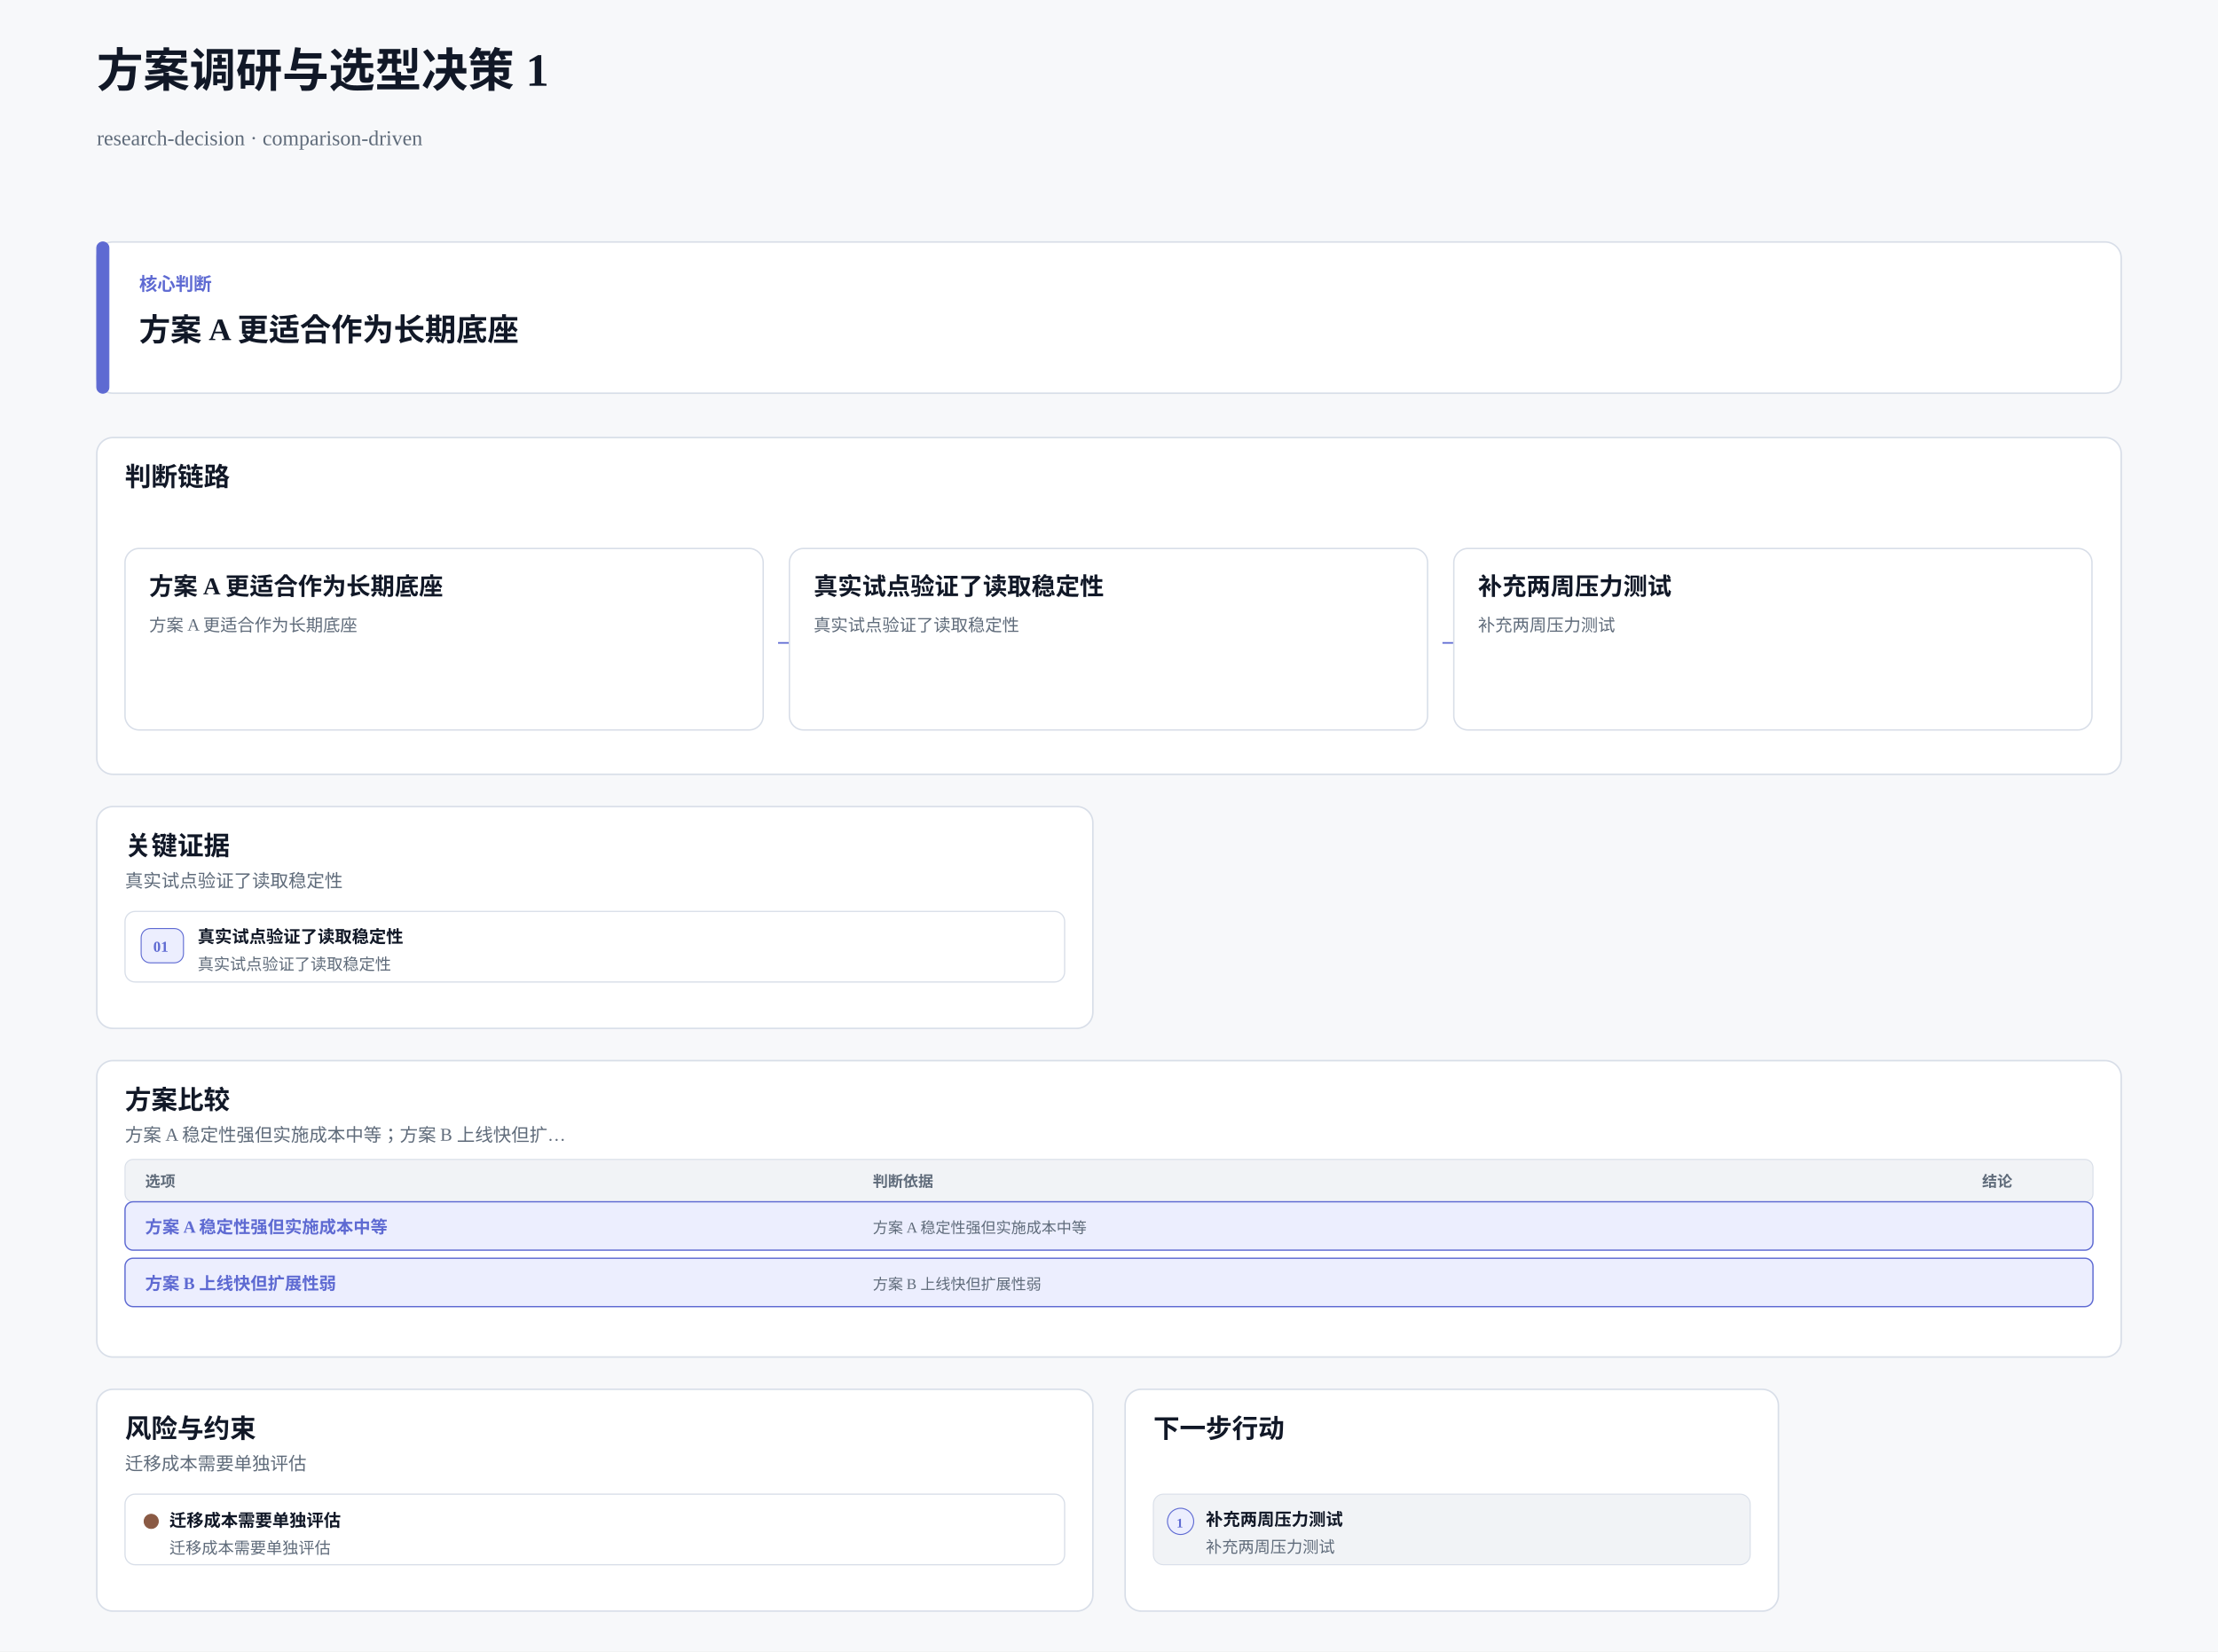
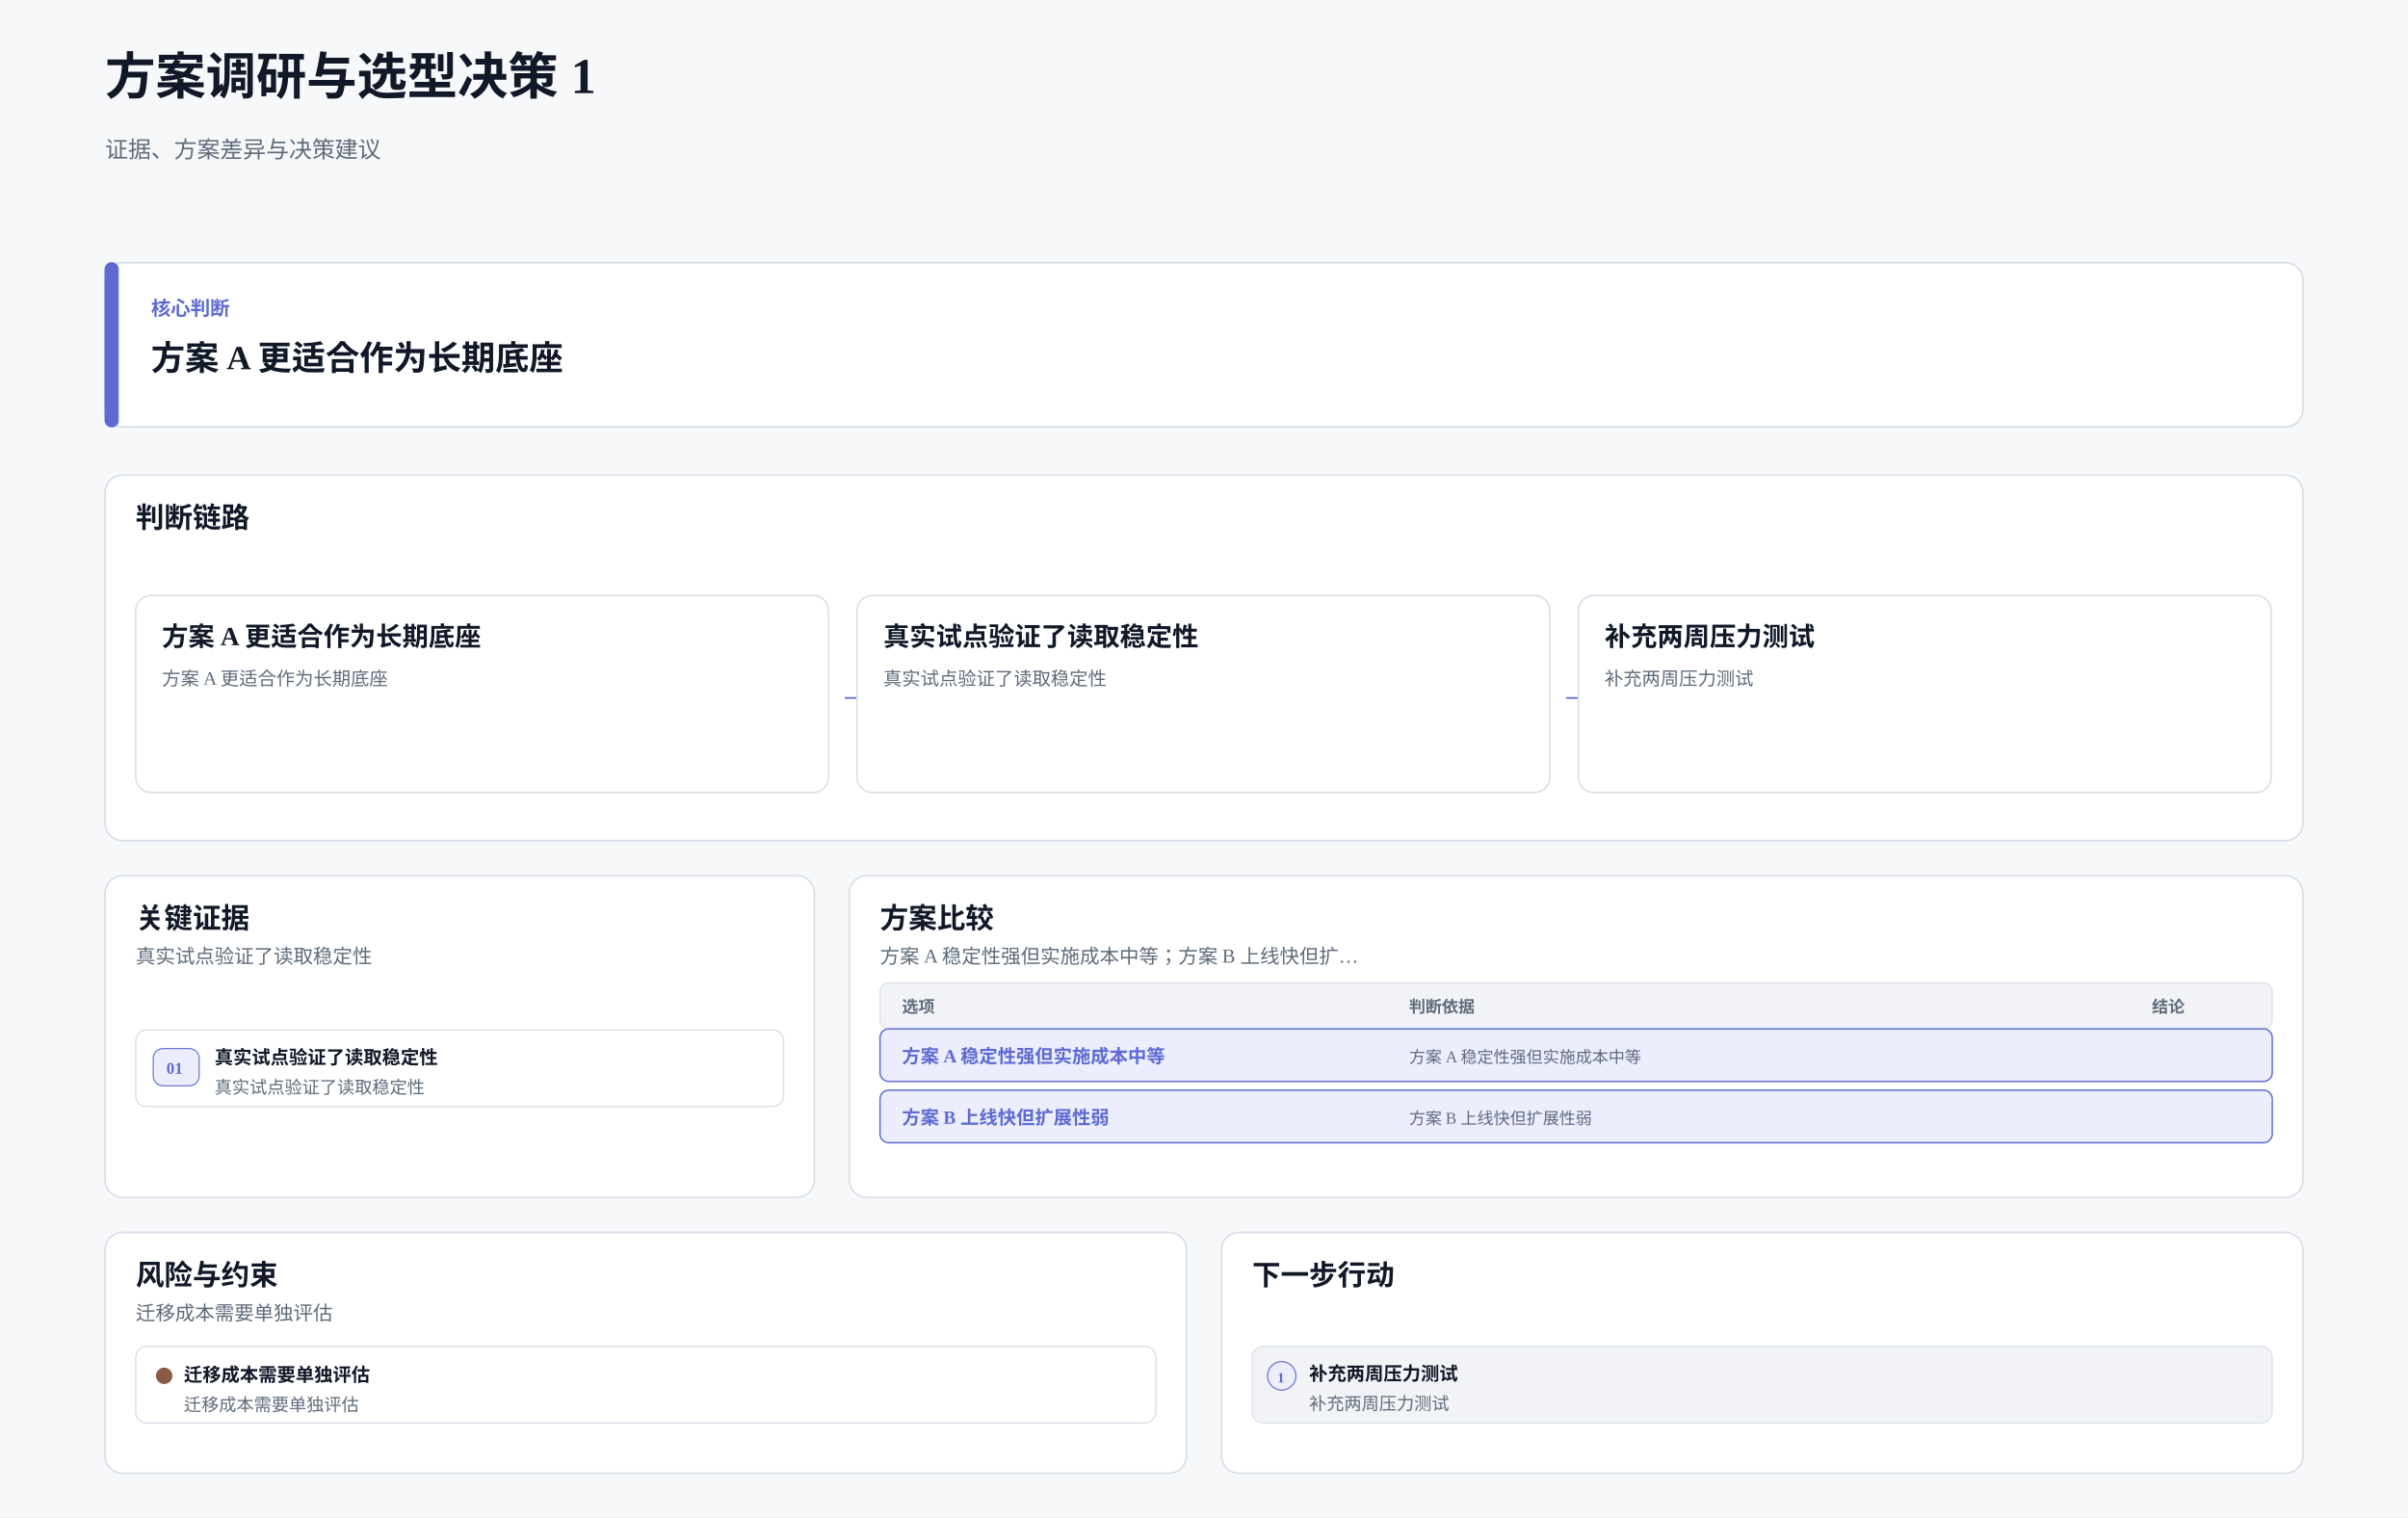
- <svg xmlns="http://www.w3.org/2000/svg" width="2200" height="1638" viewBox="0 0 2200 1638" data-layout-engine="v4" data-expression-mode="narrative-map">
-   <rect x="0" y="0" width="2200" height="1638" rx="0" fill="#F7F8FA" stroke="#F7F8FA" stroke-width="0" />
+ <svg xmlns="http://www.w3.org/2000/svg" width="2200" height="1386" viewBox="0 0 2200 1386" data-layout-engine="v4" data-expression-mode="narrative-map">
+   <rect x="0" y="0" width="2200" height="1386" rx="0" fill="#F7F8FA" stroke="#F7F8FA" stroke-width="0" />
  <g>
    <g data-v43-block="title" data-block-type="title" data-x="96" data-y="40" data-width="2008" data-height="200" data-column="full">
      <text x="96" y="86" font-size="46" fill="#111827" font-weight="700">
        <tspan x="96" dy="0">方案调研与选型决策 1</tspan>
      </text>
      <text x="96" y="144" font-size="21" fill="#5F6B7A" font-weight="500">
-         <tspan x="96" dy="0">research-decision · comparison-driven</tspan>
+         <tspan x="96" dy="0">证据、方案差异与决策建议</tspan>
      </text>
    </g>
    <g data-v43-block="statement" data-block-type="statement" data-x="96" data-y="240" data-width="2008" data-height="150" data-column="full">
      <rect x="96" y="240" width="2008" height="150" rx="16" fill="#FFFFFF" stroke="#D8DEE8" stroke-width="1.5" />
      <rect x="96" y="240" width="12" height="150" rx="6" fill="#5E6AD2" stroke="#5E6AD2" stroke-width="1" />
      <text x="138" y="288" font-size="18" fill="#5E6AD2" font-weight="700">
        <tspan x="138" dy="0">核心判断</tspan>
      </text>
      <text x="138" y="338" font-size="31" fill="#111827" font-weight="700">
        <tspan x="138" dy="0">方案 A 更适合作为长期底座</tspan>
      </text>
    </g>
-     <g data-v43-block="narrative-chain-1" data-block-type="narrative-chain" data-x="96" data-y="434" data-width="2008" data-height="334" data-column="full" data-row="0" data-span="12" data-density="medium" data-preferred-width="2008" data-text-units="72" data-item-count="3" data-item-layout="rows" data-layout-reason="directional-reading">
-       <rect x="96" y="434" width="2008" height="334" rx="16" fill="#FFFFFF" stroke="#D8DEE8" stroke-width="1.5" />
+     <g data-v43-block="narrative-chain-1" data-block-type="narrative-chain" data-x="96" data-y="434" data-width="2008" data-height="334" data-column="full" data-row="0" data-span="12" data-row-alignment="filled" data-offset-span="0" data-density="medium" data-preferred-width="2008" data-text-units="72" data-item-count="3" data-item-layout="rows" data-layout-reason="directional-reading">
+       <rect x="96" y="434" width="2008" height="334" rx="16" fill="#FFFFFF" stroke="#D8DEE8" stroke-width="1.5" data-v4-block-card="true" />
      <text x="124" y="482" font-size="26" fill="#111827" font-weight="700">
        <tspan x="124" dy="0">判断链路</tspan>
      </text>
      <rect x="124" y="544" width="633" height="180" rx="14" fill="#FFFFFF" stroke="#D8DEE8" stroke-width="1.4" />
      <text x="148" y="590" font-size="24" fill="#111827" font-weight="700">
        <tspan x="148" dy="0">方案 A 更适合作为长期底座</tspan>
      </text>
      <text x="148" y="626" font-size="17" fill="#5F6B7A" font-weight="500">
        <tspan x="148" dy="0">方案 A 更适合作为长期底座</tspan>
      </text>
      <text x="764" y="644" font-size="38" fill="#5E6AD2" font-weight="700">
        <tspan x="764" dy="0">→</tspan>
      </text>
      <rect x="783" y="544" width="633" height="180" rx="14" fill="#FFFFFF" stroke="#D8DEE8" stroke-width="1.4" />
      <text x="807" y="590" font-size="24" fill="#111827" font-weight="700">
        <tspan x="807" dy="0">真实试点验证了读取稳定性</tspan>
      </text>
      <text x="807" y="626" font-size="17" fill="#5F6B7A" font-weight="500">
        <tspan x="807" dy="0">真实试点验证了读取稳定性</tspan>
      </text>
      <text x="1423" y="644" font-size="38" fill="#5E6AD2" font-weight="700">
        <tspan x="1423" dy="0">→</tspan>
      </text>
      <rect x="1442" y="544" width="633" height="180" rx="14" fill="#FFFFFF" stroke="#D8DEE8" stroke-width="1.4" />
      <text x="1466" y="590" font-size="24" fill="#111827" font-weight="700">
        <tspan x="1466" dy="0">补充两周压力测试</tspan>
      </text>
      <text x="1466" y="626" font-size="17" fill="#5F6B7A" font-weight="500">
        <tspan x="1466" dy="0">补充两周压力测试</tspan>
      </text>
    </g>
-     <g data-v43-block="evidence-list-2" data-block-type="evidence-list" data-x="96" data-y="800" data-width="988" data-height="220" data-column="left" data-component-variant="evidence-tiles" data-row="1" data-span="6" data-density="medium" data-preferred-width="988" data-text-units="40" data-item-count="1" data-item-layout="rows" data-layout-reason="moderate-parallel-items">
-       <rect x="96" y="800" width="988" height="220" rx="16" fill="#FFFFFF" stroke="#D8DEE8" stroke-width="1.5" />
+     <g data-v43-block="evidence-list-2" data-block-type="evidence-list" data-x="96" data-y="800" data-width="648" data-height="294" data-column="left" data-component-variant="evidence-tiles" data-row="1" data-span="4" data-row-alignment="filled" data-offset-span="0" data-density="medium" data-preferred-width="988" data-text-units="40" data-item-count="1" data-item-layout="rows" data-layout-reason="moderate-parallel-items">
+       <rect x="96" y="800" width="648" height="294" rx="16" fill="#FFFFFF" stroke="#D8DEE8" stroke-width="1.5" data-v4-block-card="true" />
      <text x="124" y="848" font-size="26" fill="#111827" font-weight="700">
        <tspan x="124" dy="0">关键证据</tspan>
      </text>
      <text x="124" y="880" font-size="18" fill="#5F6B7A" font-weight="500">
        <tspan x="124" dy="0">真实试点验证了读取稳定性</tspan>
      </text>
-       <rect x="124" y="904" width="932" height="70" rx="10" fill="#FFFFFF" stroke="#D8DEE8" stroke-width="1.2" data-v4-evidence-item="0" />
-       <rect x="140" y="921" width="42" height="34" rx="9" fill="#ECEEFE" stroke="#5E6AD2" stroke-width="1" />
-       <text x="152" y="944" font-size="15" fill="#5E6AD2" font-weight="700">
+       <rect x="124" y="941" width="592" height="70" rx="10" fill="#FFFFFF" stroke="#D8DEE8" stroke-width="1.2" data-v4-evidence-item="0" />
+       <rect x="140" y="958" width="42" height="34" rx="9" fill="#ECEEFE" stroke="#5E6AD2" stroke-width="1" />
+       <text x="152" y="981" font-size="15" fill="#5E6AD2" font-weight="700">
        <tspan x="152" dy="0">01</tspan>
      </text>
-       <text x="196" y="935" font-size="17" fill="#111827" font-weight="700">
+       <text x="196" y="972" font-size="17" fill="#111827" font-weight="700">
        <tspan x="196" dy="0">真实试点验证了读取稳定性</tspan>
      </text>
-       <text x="196" y="962" font-size="16" fill="#5F6B7A" font-weight="500">
+       <text x="196" y="999" font-size="16" fill="#5F6B7A" font-weight="500">
        <tspan x="196" dy="0">真实试点验证了读取稳定性</tspan>
      </text>
    </g>
-     <g data-v43-block="decision-matrix-3" data-block-type="decision-matrix" data-x="96" data-y="1052" data-width="2008" data-height="294" data-column="full" data-row="2" data-span="12" data-density="dense" data-preferred-width="2008" data-text-units="90" data-item-count="2" data-item-layout="rows" data-layout-reason="tabular-comparison">
-       <rect x="96" y="1052" width="2008" height="294" rx="16" fill="#FFFFFF" stroke="#D8DEE8" stroke-width="1.5" />
-       <text x="124" y="1100" font-size="26" fill="#111827" font-weight="700">
-         <tspan x="124" dy="0">方案比较</tspan>
+     <g data-v43-block="decision-matrix-3" data-block-type="decision-matrix" data-x="776" data-y="800" data-width="1328" data-height="294" data-column="right" data-row="1" data-span="8" data-row-alignment="filled" data-offset-span="0" data-density="dense" data-preferred-width="2008" data-text-units="90" data-item-count="2" data-item-layout="rows" data-layout-reason="tabular-comparison">
+       <rect x="776" y="800" width="1328" height="294" rx="16" fill="#FFFFFF" stroke="#D8DEE8" stroke-width="1.5" data-v4-block-card="true" />
+       <text x="804" y="848" font-size="26" fill="#111827" font-weight="700">
+         <tspan x="804" dy="0">方案比较</tspan>
      </text>
-       <text x="124" y="1132" font-size="18" fill="#5F6B7A" font-weight="500">
-         <tspan x="124" dy="0">方案 A 稳定性强但实施成本中等；方案 B 上线快但扩…</tspan>
+       <text x="804" y="880" font-size="18" fill="#5F6B7A" font-weight="500">
+         <tspan x="804" dy="0">方案 A 稳定性强但实施成本中等；方案 B 上线快但扩…</tspan>
      </text>
-       <rect x="124" y="1150" width="1952" height="42" rx="8" fill="#F1F3F6" stroke="#D8DEE8" stroke-width="1" />
-       <text x="144" y="1177" font-size="15" fill="#5F6B7A" font-weight="700">
-         <tspan x="144" dy="0">选项</tspan>
+       <rect x="804" y="898" width="1272" height="42" rx="8" fill="#F1F3F6" stroke="#D8DEE8" stroke-width="1" />
+       <text x="824" y="925" font-size="15" fill="#5F6B7A" font-weight="700">
+         <tspan x="824" dy="0">选项</tspan>
      </text>
-       <text x="865.76" y="1177" font-size="15" fill="#5F6B7A" font-weight="700">
-         <tspan x="865.76" dy="0">判断依据</tspan>
+       <text x="1287.36" y="925" font-size="15" fill="#5F6B7A" font-weight="700">
+         <tspan x="1287.36" dy="0">判断依据</tspan>
      </text>
-       <text x="1966" y="1177" font-size="15" fill="#5F6B7A" font-weight="700">
+       <text x="1966" y="925" font-size="15" fill="#5F6B7A" font-weight="700">
        <tspan x="1966" dy="0">结论</tspan>
      </text>
-       <rect x="124" y="1192" width="1952" height="48" rx="8" fill="#ECEEFE" stroke="#5E6AD2" stroke-width="1.3" />
-       <text x="144" y="1223" font-size="17" fill="#5E6AD2" font-weight="700">
-         <tspan x="144" dy="0">方案 A 稳定性强但实施成本中等</tspan>
+       <rect x="804" y="940" width="1272" height="48" rx="8" fill="#ECEEFE" stroke="#5E6AD2" stroke-width="1.3" />
+       <text x="824" y="971" font-size="17" fill="#5E6AD2" font-weight="700">
+         <tspan x="824" dy="0">方案 A 稳定性强但实施成本中等</tspan>
      </text>
-       <text x="865.76" y="1223" font-size="15" fill="#5F6B7A" font-weight="500">
-         <tspan x="865.76" dy="0">方案 A 稳定性强但实施成本中等</tspan>
+       <text x="1287.36" y="971" font-size="15" fill="#5F6B7A" font-weight="500">
+         <tspan x="1287.36" dy="0">方案 A 稳定性强但实施成本中等</tspan>
      </text>
-       <rect x="124" y="1248" width="1952" height="48" rx="8" fill="#ECEEFE" stroke="#5E6AD2" stroke-width="1.3" />
-       <text x="144" y="1279" font-size="17" fill="#5E6AD2" font-weight="700">
-         <tspan x="144" dy="0">方案 B 上线快但扩展性弱</tspan>
+       <rect x="804" y="996" width="1272" height="48" rx="8" fill="#ECEEFE" stroke="#5E6AD2" stroke-width="1.3" />
+       <text x="824" y="1027" font-size="17" fill="#5E6AD2" font-weight="700">
+         <tspan x="824" dy="0">方案 B 上线快但扩展性弱</tspan>
      </text>
-       <text x="865.76" y="1279" font-size="15" fill="#5F6B7A" font-weight="500">
-         <tspan x="865.76" dy="0">方案 B 上线快但扩展性弱</tspan>
+       <text x="1287.36" y="1027" font-size="15" fill="#5F6B7A" font-weight="500">
+         <tspan x="1287.36" dy="0">方案 B 上线快但扩展性弱</tspan>
      </text>
    </g>
-     <g data-v43-block="risk-list-4" data-block-type="risk-list" data-x="96" data-y="1378" data-width="988" data-height="220" data-column="left" data-component-variant="risk-cluster" data-row="3" data-span="6" data-density="medium" data-preferred-width="988" data-text-units="35" data-item-count="1" data-item-layout="rows" data-layout-reason="moderate-parallel-items">
-       <rect x="96" y="1378" width="988" height="220" rx="16" fill="#FFFFFF" stroke="#D8DEE8" stroke-width="1.5" />
-       <text x="124" y="1426" font-size="26" fill="#111827" font-weight="700">
+     <g data-v43-block="risk-list-4" data-block-type="risk-list" data-x="96" data-y="1126" data-width="988" data-height="220" data-column="left" data-component-variant="risk-cluster" data-row="2" data-span="6" data-row-alignment="filled" data-offset-span="0" data-density="medium" data-preferred-width="988" data-text-units="35" data-item-count="1" data-item-layout="rows" data-layout-reason="moderate-parallel-items">
+       <rect x="96" y="1126" width="988" height="220" rx="16" fill="#FFFFFF" stroke="#D8DEE8" stroke-width="1.5" data-v4-block-card="true" />
+       <text x="124" y="1174" font-size="26" fill="#111827" font-weight="700">
        <tspan x="124" dy="0">风险与约束</tspan>
      </text>
-       <text x="124" y="1458" font-size="18" fill="#5F6B7A" font-weight="500">
+       <text x="124" y="1206" font-size="18" fill="#5F6B7A" font-weight="500">
        <tspan x="124" dy="0">迁移成本需要单独评估</tspan>
      </text>
-       <rect x="124" y="1482" width="932" height="70" rx="10" fill="#FFFFFF" stroke="#D8DEE8" stroke-width="1.2" data-v4-risk-item="0" />
-       <circle cx="150" cy="1509" r="7" fill="#8A5A44" stroke="#8A5A44" stroke-width="1" />
-       <text x="168" y="1514" font-size="17" fill="#111827" font-weight="700">
+       <rect x="124" y="1230" width="932" height="70" rx="10" fill="#FFFFFF" stroke="#D8DEE8" stroke-width="1.2" data-v4-risk-item="0" />
+       <circle cx="150" cy="1257" r="7" fill="#8A5A44" stroke="#8A5A44" stroke-width="1" />
+       <text x="168" y="1262" font-size="17" fill="#111827" font-weight="700">
        <tspan x="168" dy="0">迁移成本需要单独评估</tspan>
      </text>
-       <text x="168" y="1541" font-size="16" fill="#5F6B7A" font-weight="500">
+       <text x="168" y="1289" font-size="16" fill="#5F6B7A" font-weight="500">
        <tspan x="168" dy="0">迁移成本需要单独评估</tspan>
      </text>
    </g>
-     <g data-v43-block="action-list-5" data-block-type="action-list" data-x="1116" data-y="1378" data-width="648" data-height="220" data-column="grid" data-component-variant="action-checklist" data-row="3" data-span="4" data-density="sparse" data-preferred-width="648" data-text-units="21" data-item-count="1" data-item-layout="rows" data-layout-reason="few-short-parallel-items">
-       <rect x="1116" y="1378" width="648" height="220" rx="16" fill="#FFFFFF" stroke="#D8DEE8" stroke-width="1.5" />
-       <text x="1144" y="1426" font-size="26" fill="#111827" font-weight="700">
+     <g data-v43-block="action-list-5" data-block-type="action-list" data-x="1116" data-y="1126" data-width="988" data-height="220" data-column="right" data-component-variant="action-checklist" data-row="2" data-span="6" data-row-alignment="filled" data-offset-span="0" data-density="sparse" data-preferred-width="648" data-text-units="21" data-item-count="1" data-item-layout="rows" data-layout-reason="few-short-parallel-items">
+       <rect x="1116" y="1126" width="988" height="220" rx="16" fill="#FFFFFF" stroke="#D8DEE8" stroke-width="1.5" data-v4-block-card="true" />
+       <text x="1144" y="1174" font-size="26" fill="#111827" font-weight="700">
        <tspan x="1144" dy="0">下一步行动</tspan>
      </text>
-       <rect x="1144" y="1482" width="592" height="70" rx="10" fill="#F1F3F6" stroke="#D8DEE8" stroke-width="1" data-v4-action-item="0" />
-       <circle cx="1171" cy="1509" r="13" fill="#ECEEFE" stroke="#5E6AD2" stroke-width="1" />
-       <text x="1167" y="1515" font-size="13" fill="#5E6AD2" font-weight="700">
+       <rect x="1144" y="1230" width="932" height="70" rx="10" fill="#F1F3F6" stroke="#D8DEE8" stroke-width="1" data-v4-action-item="0" />
+       <circle cx="1171" cy="1257" r="13" fill="#ECEEFE" stroke="#5E6AD2" stroke-width="1" />
+       <text x="1167" y="1263" font-size="13" fill="#5E6AD2" font-weight="700">
        <tspan x="1167" dy="0">1</tspan>
      </text>
-       <text x="1196" y="1513" font-size="17" fill="#111827" font-weight="700">
+       <text x="1196" y="1261" font-size="17" fill="#111827" font-weight="700">
        <tspan x="1196" dy="0">补充两周压力测试</tspan>
      </text>
-       <text x="1196" y="1540" font-size="16" fill="#5F6B7A" font-weight="500">
+       <text x="1196" y="1288" font-size="16" fill="#5F6B7A" font-weight="500">
        <tspan x="1196" dy="0">补充两周压力测试</tspan>
      </text>
    </g>
  </g>
</svg>
